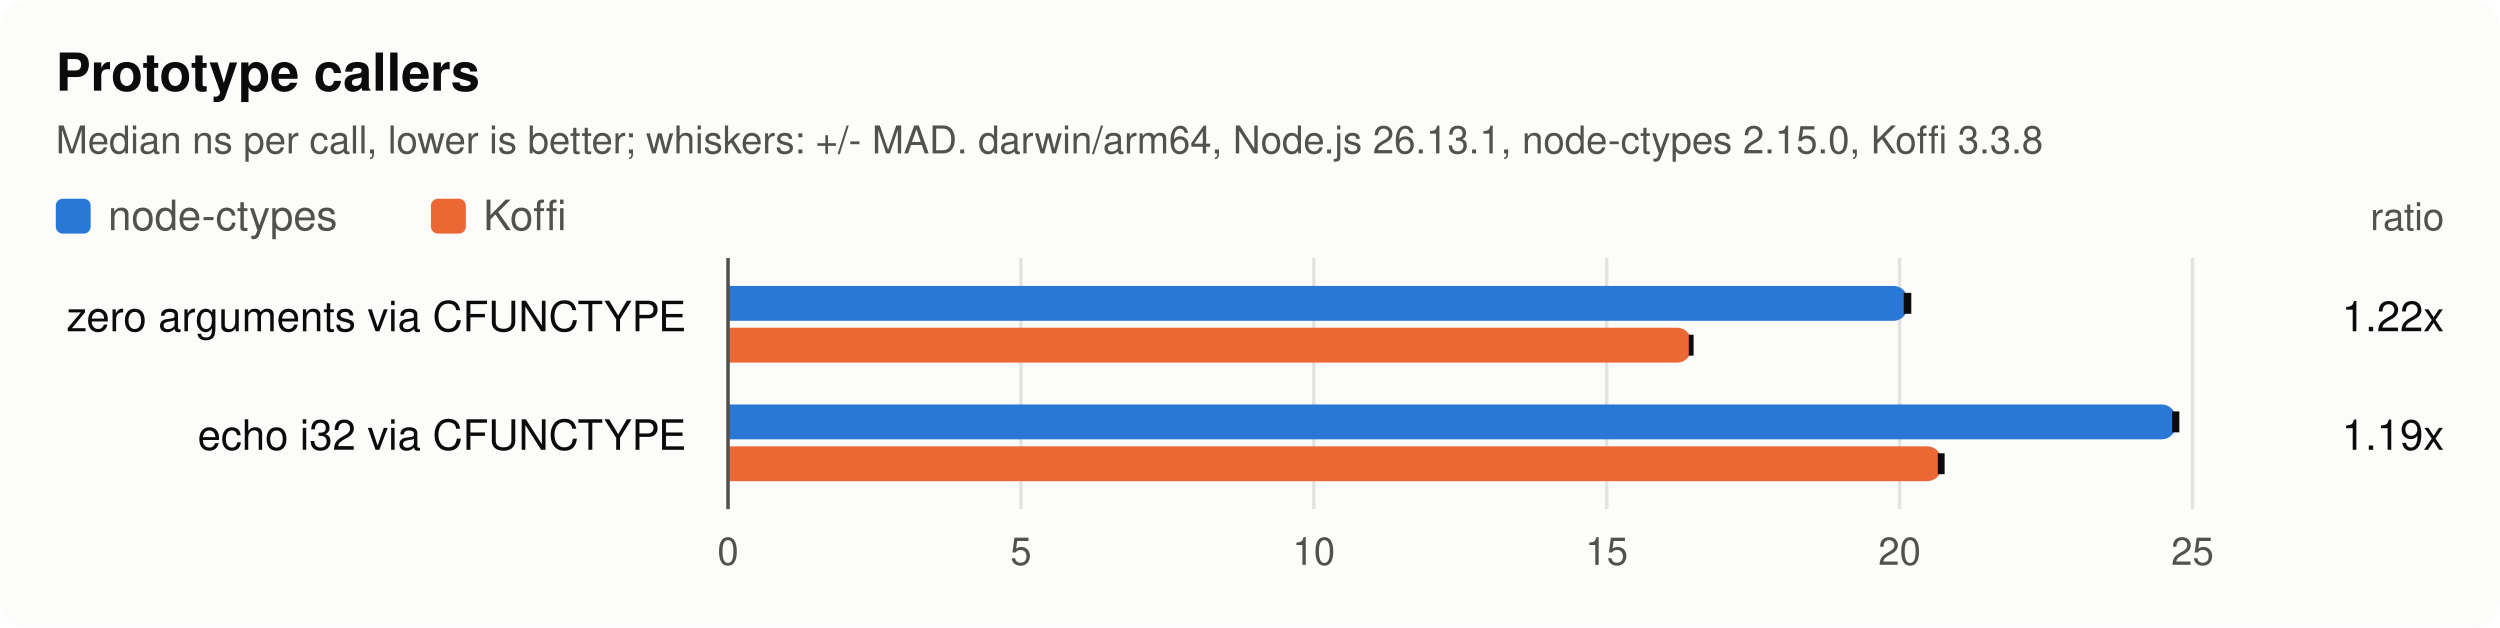
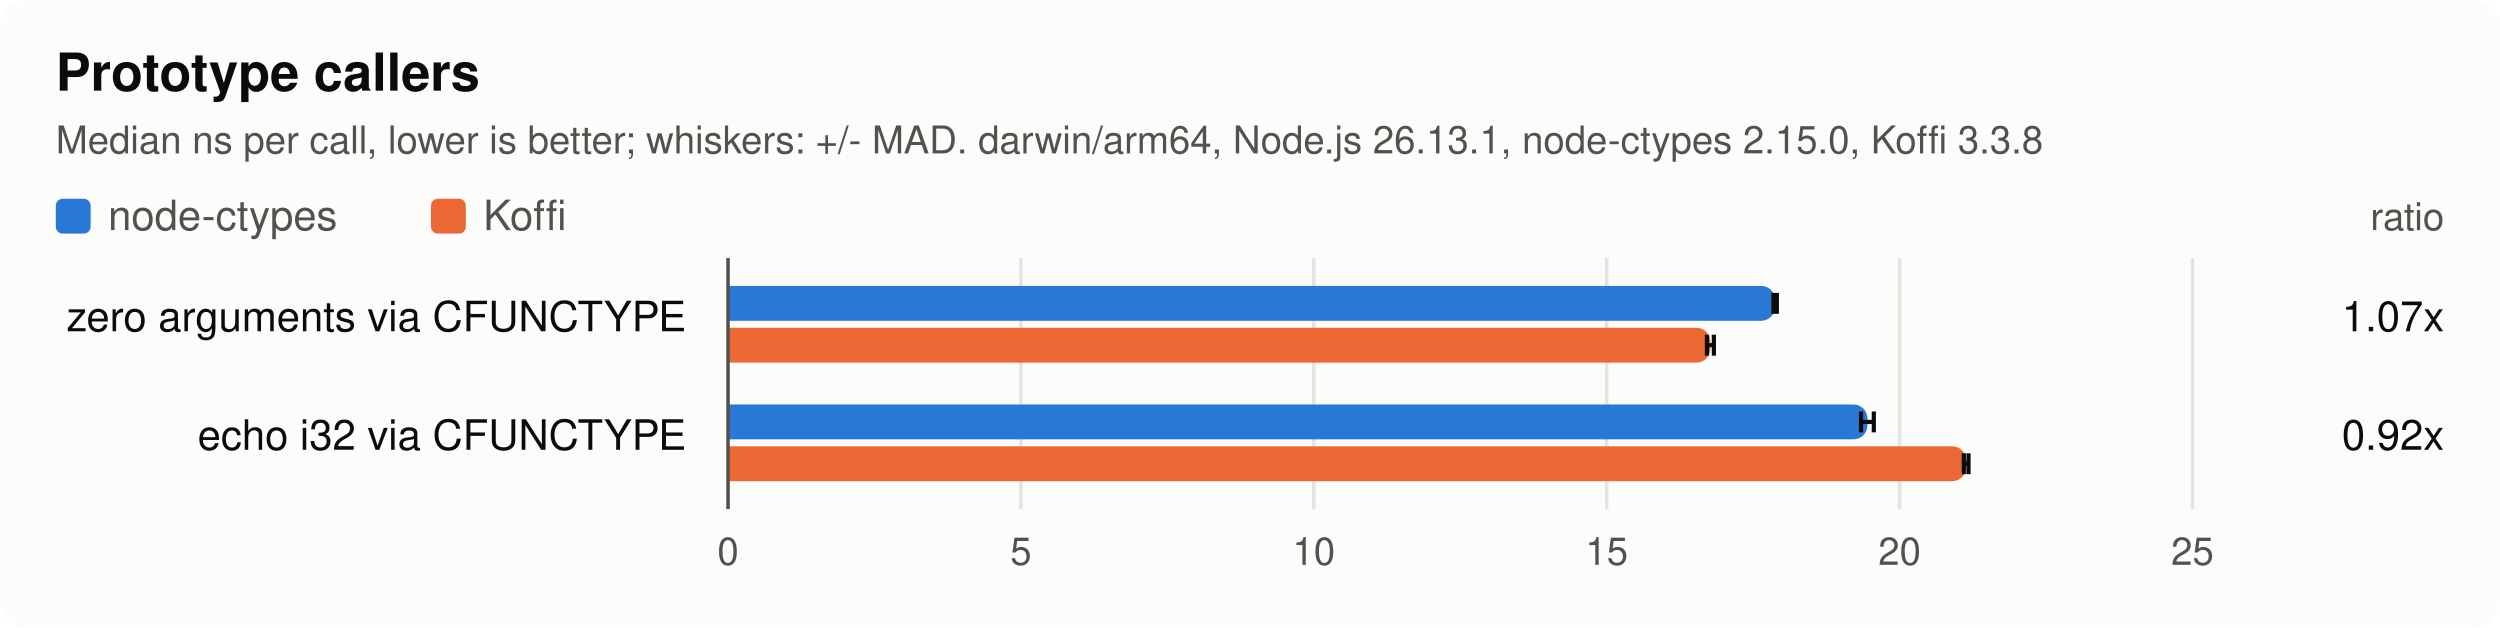
<svg xmlns="http://www.w3.org/2000/svg" width="717" height="180" viewBox="0 0 717 180" role="img" aria-label="Prototype callers: node-ctypes vs Koffi, ns per call">
  <style>
.surface { fill: #fcfcfb; } .primary { fill: #0b0b0b; } .secondary { fill: #52514e; }
.ctypes { fill: #2a78d6; } .other { fill: #eb6834; }
.grid { stroke: #e4e3df; stroke-width: 1; } .baseline { stroke: #52514e; stroke-width: 1; }
.whisker { stroke: #0b0b0b; stroke-width: 1.2; }
text { font: 12px -apple-system, BlinkMacSystemFont, "Segoe UI", Helvetica, Arial, sans-serif; }
.title { font-size: 15px; font-weight: 600; } .small { font-size: 11px; } .group { font-weight: 600; }
.value { font-variant-numeric: tabular-nums; }
@media (prefers-color-scheme: dark) {
  .surface { fill: #1a1a19; } .primary { fill: #f0efec; } .secondary { fill: #c3c2b7; }
  .ctypes { fill: #3987e5; } .other { fill: #d95926; }
  .grid { stroke: #383835; } .baseline { stroke: #c3c2b7; } .whisker { stroke: #f0efec; }
}
</style>
  <rect class="surface" width="717" height="180" rx="8" />
  <text class="primary title" x="16" y="26">Prototype callers</text>
  <text class="secondary small" x="16" y="44">Median ns per call, lower is better; whiskers: +/- MAD. darwin/arm64, Node.js 26.13.1, node-ctypes 2.15.0, Koffi 3.3.8</text>
  <rect class="ctypes" x="16" y="57" width="10" height="10" rx="2" />
  <text class="secondary" x="31" y="66">node-ctypes</text>
  <rect class="other" x="123.6" y="57" width="10" height="10" rx="2" />
  <text class="secondary" x="138.6" y="66">Koffi</text>
  <text class="secondary small" x="701" y="66" text-anchor="end">ratio</text>
  <line class="grid" x1="208.8" y1="74" x2="208.8" y2="146" />
  <text class="secondary small value" x="208.8" y="162" text-anchor="middle">0</text>
  <line class="grid" x1="292.8" y1="74" x2="292.8" y2="146" />
  <text class="secondary small value" x="292.8" y="162" text-anchor="middle">5</text>
  <line class="grid" x1="376.8" y1="74" x2="376.8" y2="146" />
  <text class="secondary small value" x="376.8" y="162" text-anchor="middle">10</text>
  <line class="grid" x1="460.8" y1="74" x2="460.8" y2="146" />
  <text class="secondary small value" x="460.8" y="162" text-anchor="middle">15</text>
  <line class="grid" x1="544.8" y1="74" x2="544.8" y2="146" />
  <text class="secondary small value" x="544.8" y="162" text-anchor="middle">20</text>
  <line class="grid" x1="628.8" y1="74" x2="628.8" y2="146" />
  <text class="secondary small value" x="628.8" y="162" text-anchor="middle">25</text>
  <text class="primary" x="196.8" y="95" text-anchor="end">zero arguments via CFUNCTYPE</text>
-   <path class="ctypes" d="M208.8,82h334.272a4,4 0 0 1 4,4v2a4,4 0 0 1 -4,4h-334.272z" />
-   <path class="whisker" d="M546.587,87H547.557M546.587,84v6M547.557,84v6" />
-   <path class="other" d="M208.8,94h272.237a4,4 0 0 1 4,4v2a4,4 0 0 1 -4,4h-272.237z" />
-   <path class="whisker" d="M484.949,99H485.125M484.949,96v6M485.125,96v6" />
-   <text class="primary value" x="701" y="95" text-anchor="end">1.22x</text>
+   <path class="ctypes" d="M208.8,82h296.308a4,4 0 0 1 4,4v2a4,4 0 0 1 -4,4h-296.308z" />
+   <path class="whisker" d="M508.621,87H509.594M508.621,84v6M509.594,84v6" />
+   <path class="other" d="M208.8,94h277.74a4,4 0 0 1 4,4v2a4,4 0 0 1 -4,4h-277.74z" />
+   <path class="whisker" d="M489.547,99H491.532M489.547,96v6M491.532,96v6" />
+   <text class="primary value" x="701" y="95" text-anchor="end">1.07x</text>
  <text class="primary" x="196.8" y="129" text-anchor="end">echo i32 via CFUNCTYPE</text>
-   <path class="ctypes" d="M208.8,116h411.196a4,4 0 0 1 4,4v2a4,4 0 0 1 -4,4h-411.196z" />
-   <path class="whisker" d="M623.556,121H624.436M623.556,118v6M624.436,118v6" />
-   <path class="other" d="M208.8,128h343.943a4,4 0 0 1 4,4v2a4,4 0 0 1 -4,4h-343.943z" />
-   <path class="whisker" d="M556.367,133H557.118M556.367,130v6M557.118,130v6" />
-   <text class="primary value" x="701" y="129" text-anchor="end">1.19x</text>
+   <path class="ctypes" d="M208.8,116h322.781a4,4 0 0 1 4,4v2a4,4 0 0 1 -4,4h-322.781z" />
+   <path class="whisker" d="M533.751,121H537.411M533.751,118v6M537.411,118v6" />
+   <path class="other" d="M208.8,128h351.094a4,4 0 0 1 4,4v2a4,4 0 0 1 -4,4h-351.094z" />
+   <path class="whisker" d="M563.226,133H564.563M563.226,130v6M564.563,130v6" />
+   <text class="primary value" x="701" y="129" text-anchor="end">0.92x</text>
  <line class="baseline" x1="208.8" y1="74" x2="208.8" y2="146" />
</svg>
